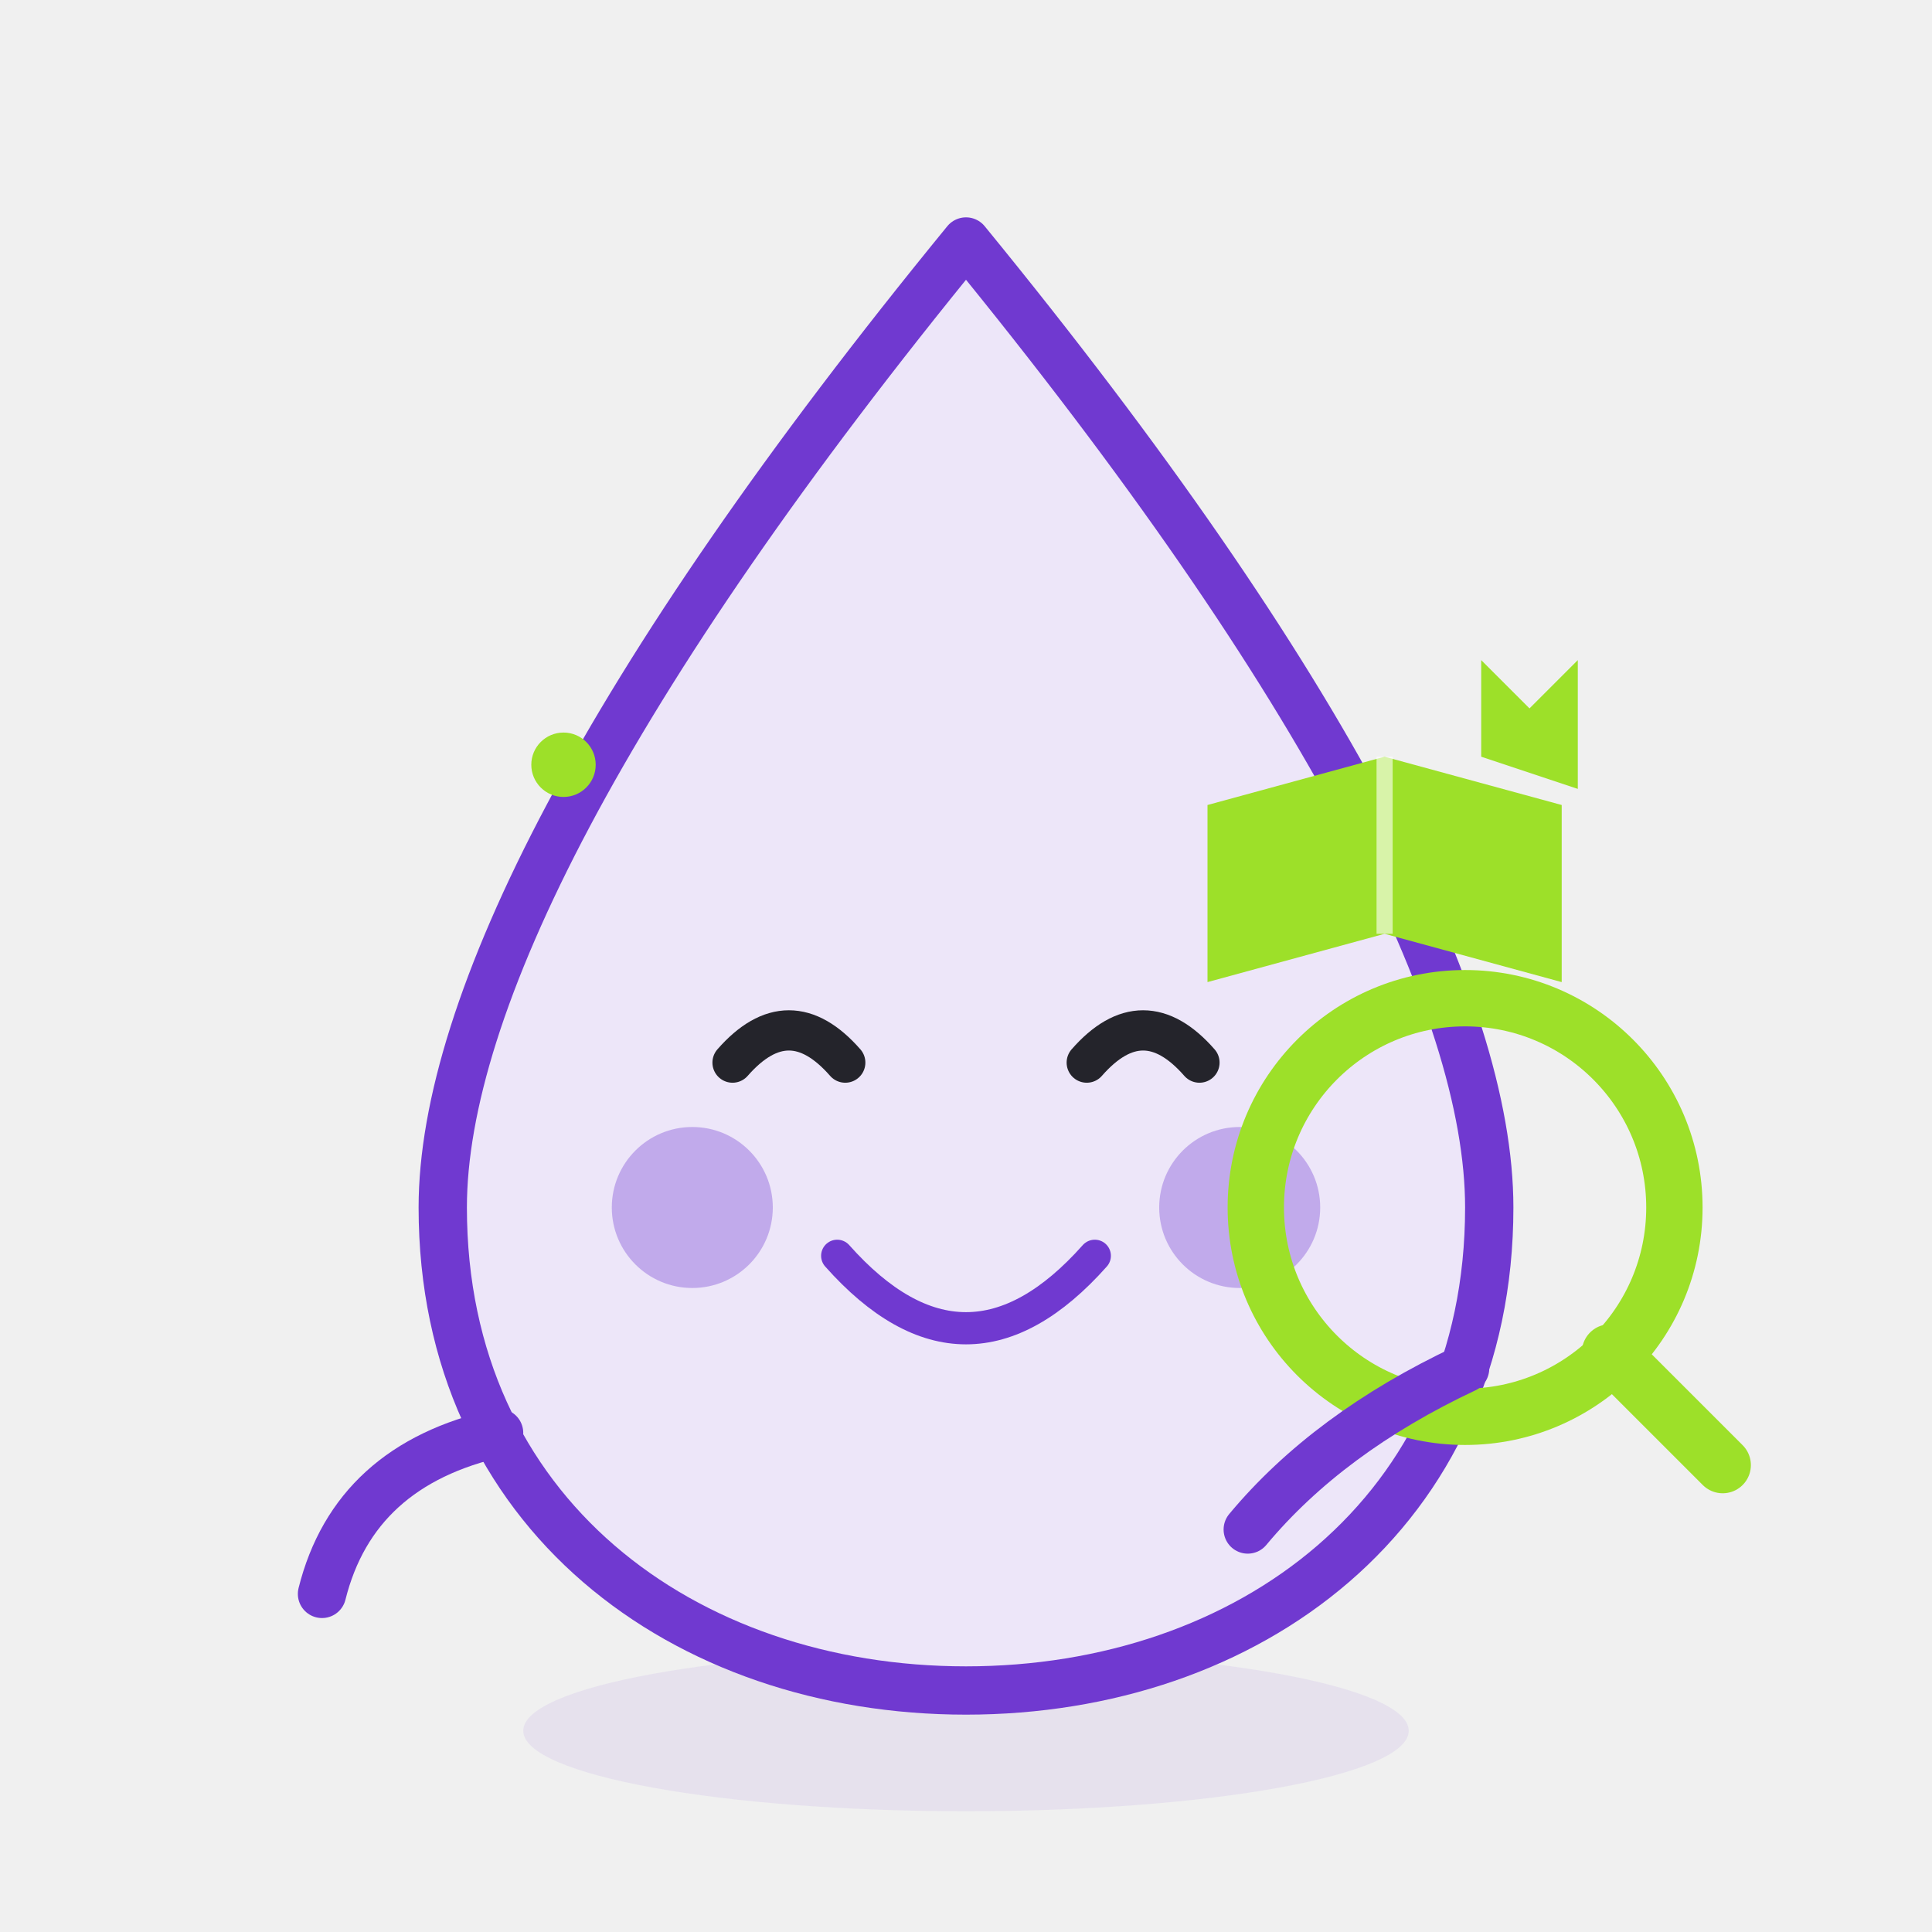
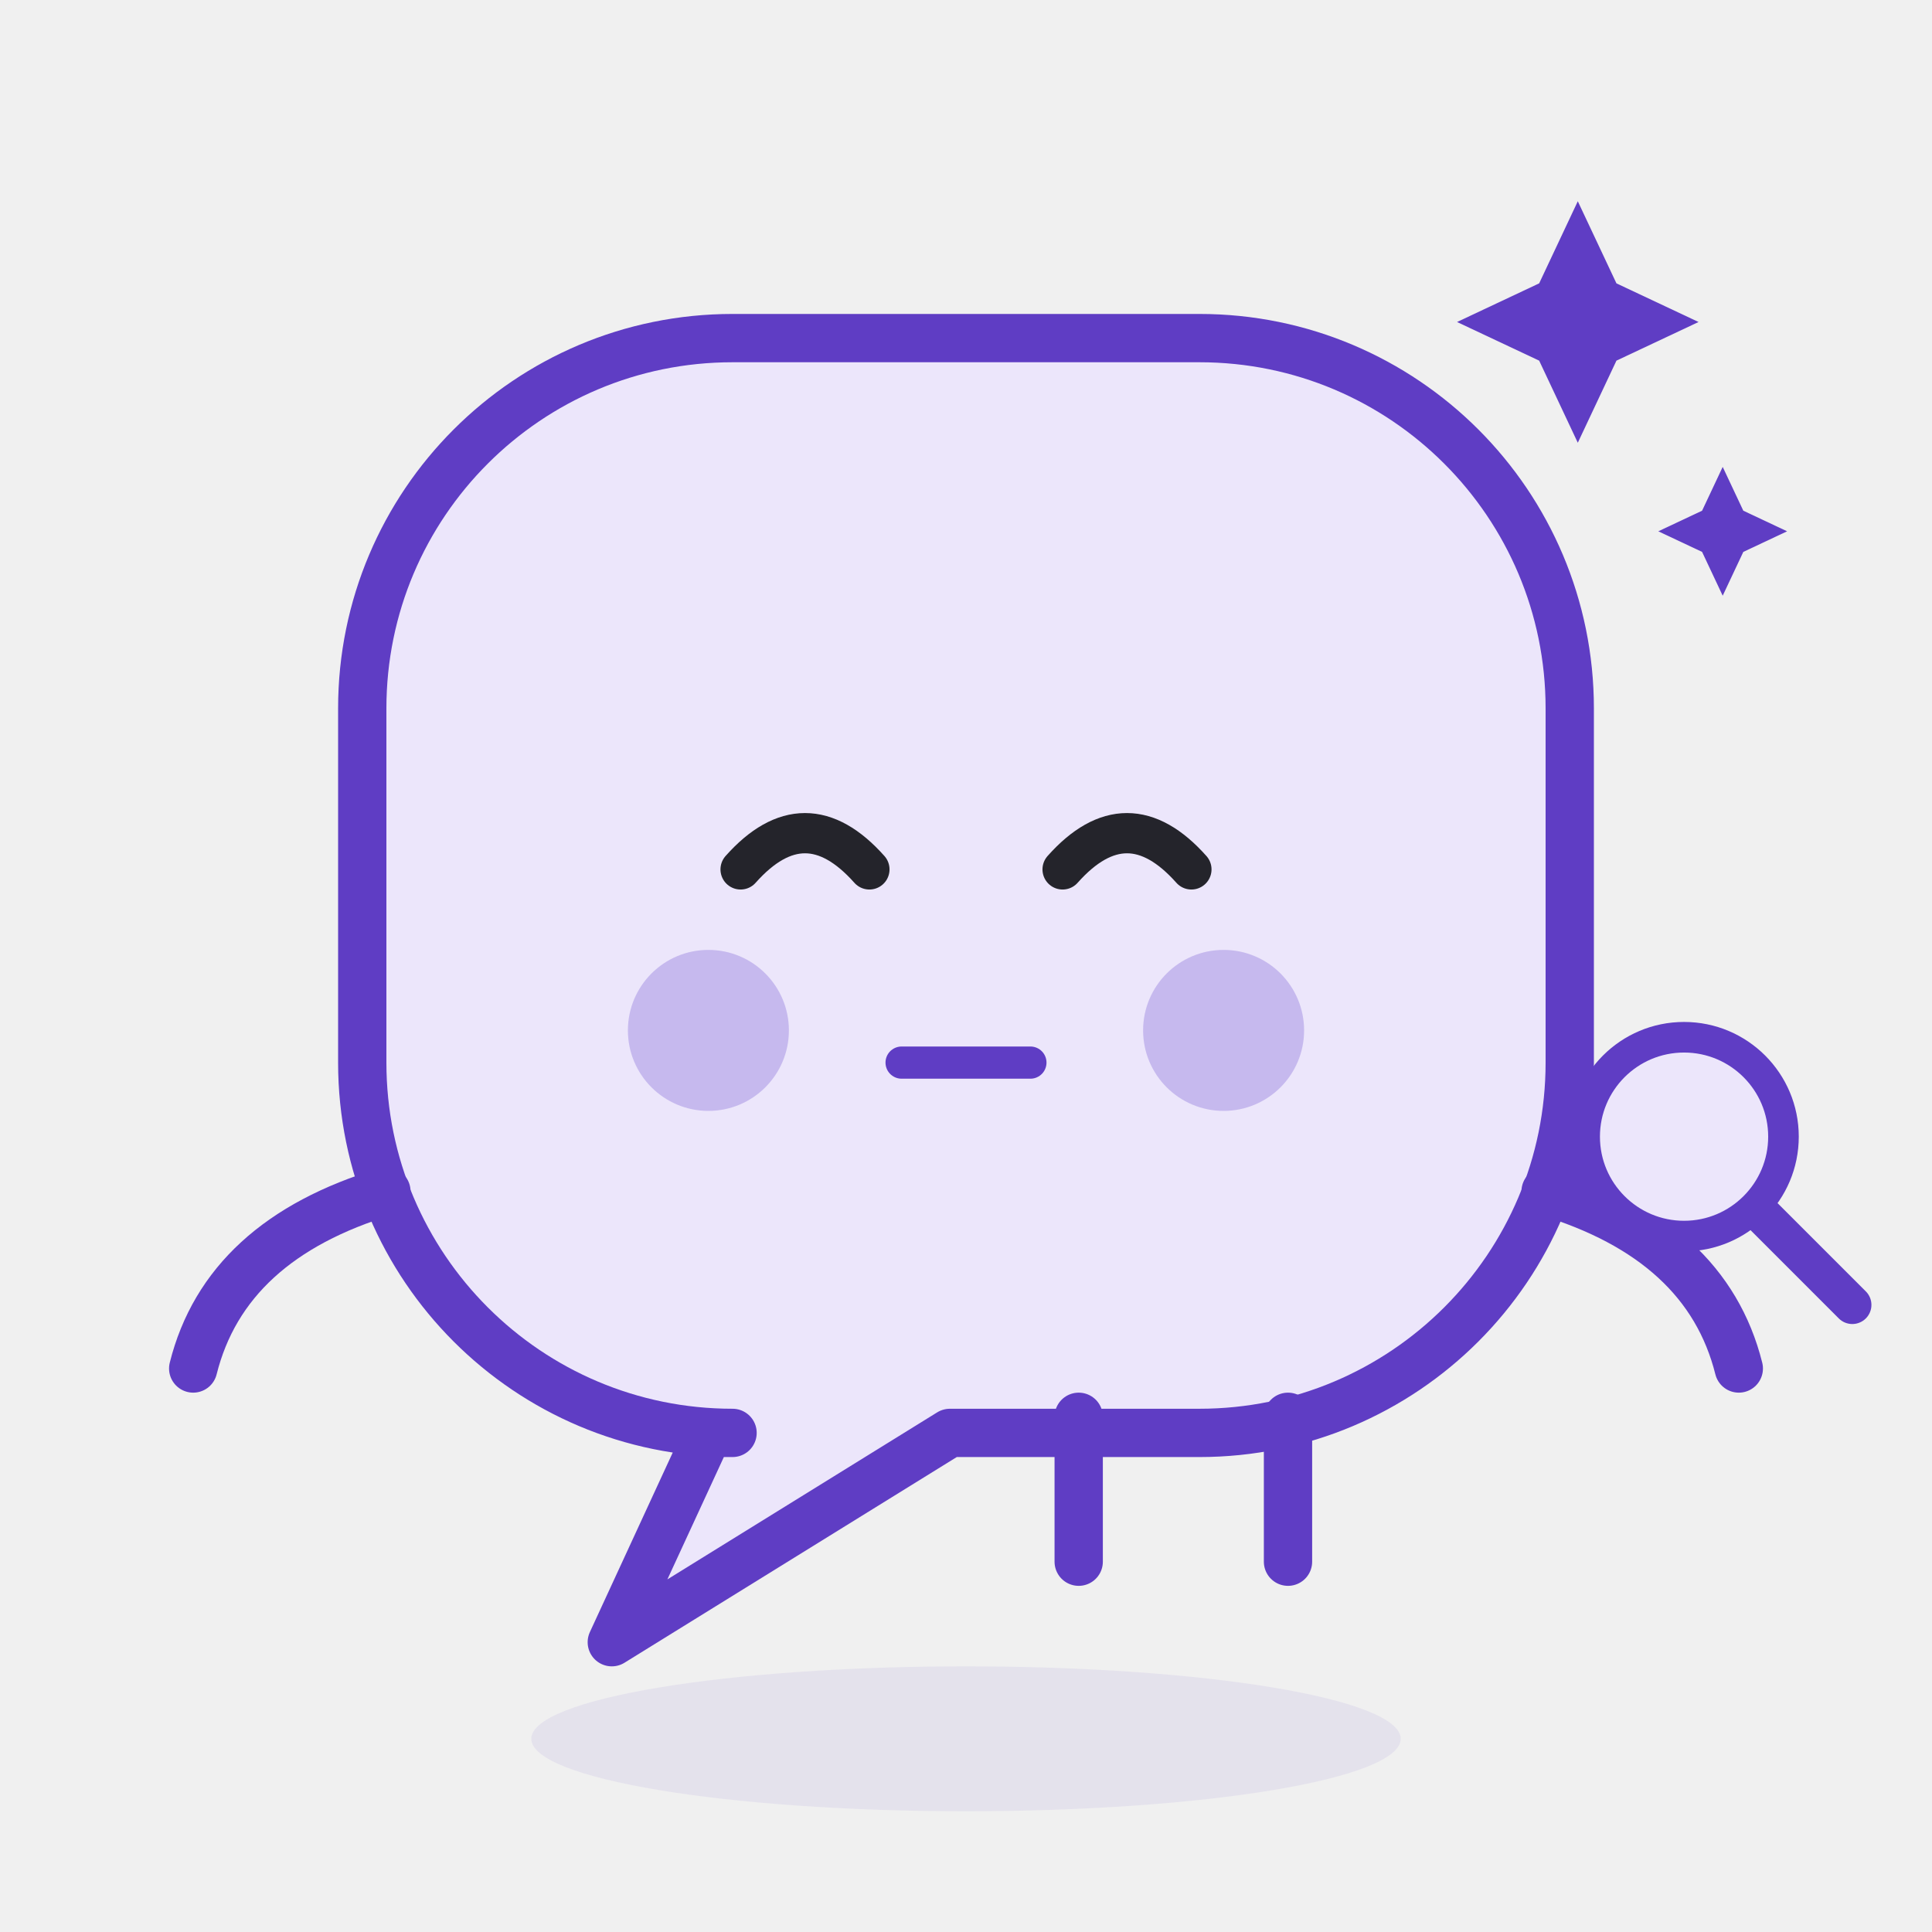
<svg xmlns="http://www.w3.org/2000/svg" viewBox="0 0 240 240" role="img" aria-label="マスコットキャラクター マナミンちゃん(リサーチポーズ)">
-   <ellipse cx="120" cy="215" rx="55" ry="10" fill="#7039d0" opacity="0.08" />
-   <path d="M120 30 C 165 85, 185 125, 185 150 C 185 188, 155 210, 120 210 C 85 210, 55 188, 55 150 C 55 125, 75 85, 120 30 Z" fill="#ede6f9" stroke="#7039d0" stroke-width="6" stroke-linejoin="round" />
-   <circle cx="86" cy="150" r="10" fill="#7039d0" opacity="0.35" />
-   <circle cx="154" cy="150" r="10" fill="#7039d0" opacity="0.35" />
-   <path d="M91 132 Q98 124 105 132" stroke="#24242b" stroke-width="5" fill="none" stroke-linecap="round" />
-   <path d="M135 132 Q142 124 149 132" stroke="#24242b" stroke-width="5" fill="none" stroke-linecap="round" />
-   <path d="M104 156 Q120 174 136 156" stroke="#7039d0" stroke-width="4" fill="none" stroke-linecap="round" />
-   <path d="M150 100 L172 94 L194 100 L194 122 L172 116 L150 122 Z" fill="#9de029" />
-   <line x1="172" y1="94" x2="172" y2="116" stroke="#fff" stroke-width="2" opacity="0.6" />
-   <path d="M184 94 L184 82 L190 88 L196 82 L196 98 Z" fill="#9de029" />
-   <circle cx="70" cy="95" r="4" fill="#9de029" />
-   <circle cx="182" cy="150" r="26" fill="none" stroke="#9de029" stroke-width="7" />
-   <line x1="200" y1="168" x2="214" y2="182" stroke="#9de029" stroke-width="7" stroke-linecap="round" />
-   <path d="M155 190 q10 -12 27 -20" stroke="#7039d0" stroke-width="6" fill="none" stroke-linecap="round" />
-   <path d="M62 178 q-18 4 -22 20" stroke="#7039d0" stroke-width="6" fill="none" stroke-linecap="round" />
+   <ellipse cx="120" cy="216" rx="54" ry="9" fill="#5f3dc4" opacity="0.08" />
+   <path d="M91 42 H149 A46 46 0 0 1 195 88 V132 A46 46 0 0 1 149 178 H118 L76 204 L88 178 H91 A46 46 0 0 1 45 132 V88 A46 46 0 0 1 91 42 Z" fill="#ece6fb" stroke="#5f3dc4" stroke-width="6" stroke-linejoin="round" />
+   <path d="M196 25 L200.8 35.2 L211 40 L200.8 44.8 L196 55 L191.2 44.8 L181 40 L191.2 35.2 Z" fill="#5f3dc4" />
+   <path d="M214 58 L216.56 63.44 L222 66 L216.56 68.56 L214 74 L211.44 68.56 L206 66 L211.44 63.44 Z" fill="#5f3dc4" />
+   <circle cx="88" cy="128" r="10" fill="#a794e3" opacity="0.55" />
+   <circle cx="152" cy="128" r="10" fill="#a794e3" opacity="0.55" />
+   <path d="M92 108 Q100 99 108 108" stroke="#24242b" stroke-width="5" fill="none" stroke-linecap="round" />
+   <path d="M132 108 Q140 99 148 108" stroke="#24242b" stroke-width="5" fill="none" stroke-linecap="round" />
+   <path d="M112 132 H128" stroke="#5f3dc4" stroke-width="4" fill="none" stroke-linecap="round" />
+   <path d="M134 176 v18" stroke="#5f3dc4" stroke-width="6" stroke-linecap="round" />
+   <path d="M160 176 v18" stroke="#5f3dc4" stroke-width="6" stroke-linecap="round" />
+   <path d="M48 148 q-20 6 -24 22" stroke="#5f3dc4" stroke-width="6" fill="none" stroke-linecap="round" />
+   <path d="M192 148 q20 6 24 22" stroke="#5f3dc4" stroke-width="6" fill="none" stroke-linecap="round" />
+   <g transform="translate(194 126) scale(0.95)">
+     <circle cx="16" cy="16" r="13" fill="#ece6fb" stroke="#5f3dc4" stroke-width="4" />
+     <path d="M26 26 L38 38" stroke="#5f3dc4" stroke-width="5" stroke-linecap="round" />
+   </g>
</svg>
